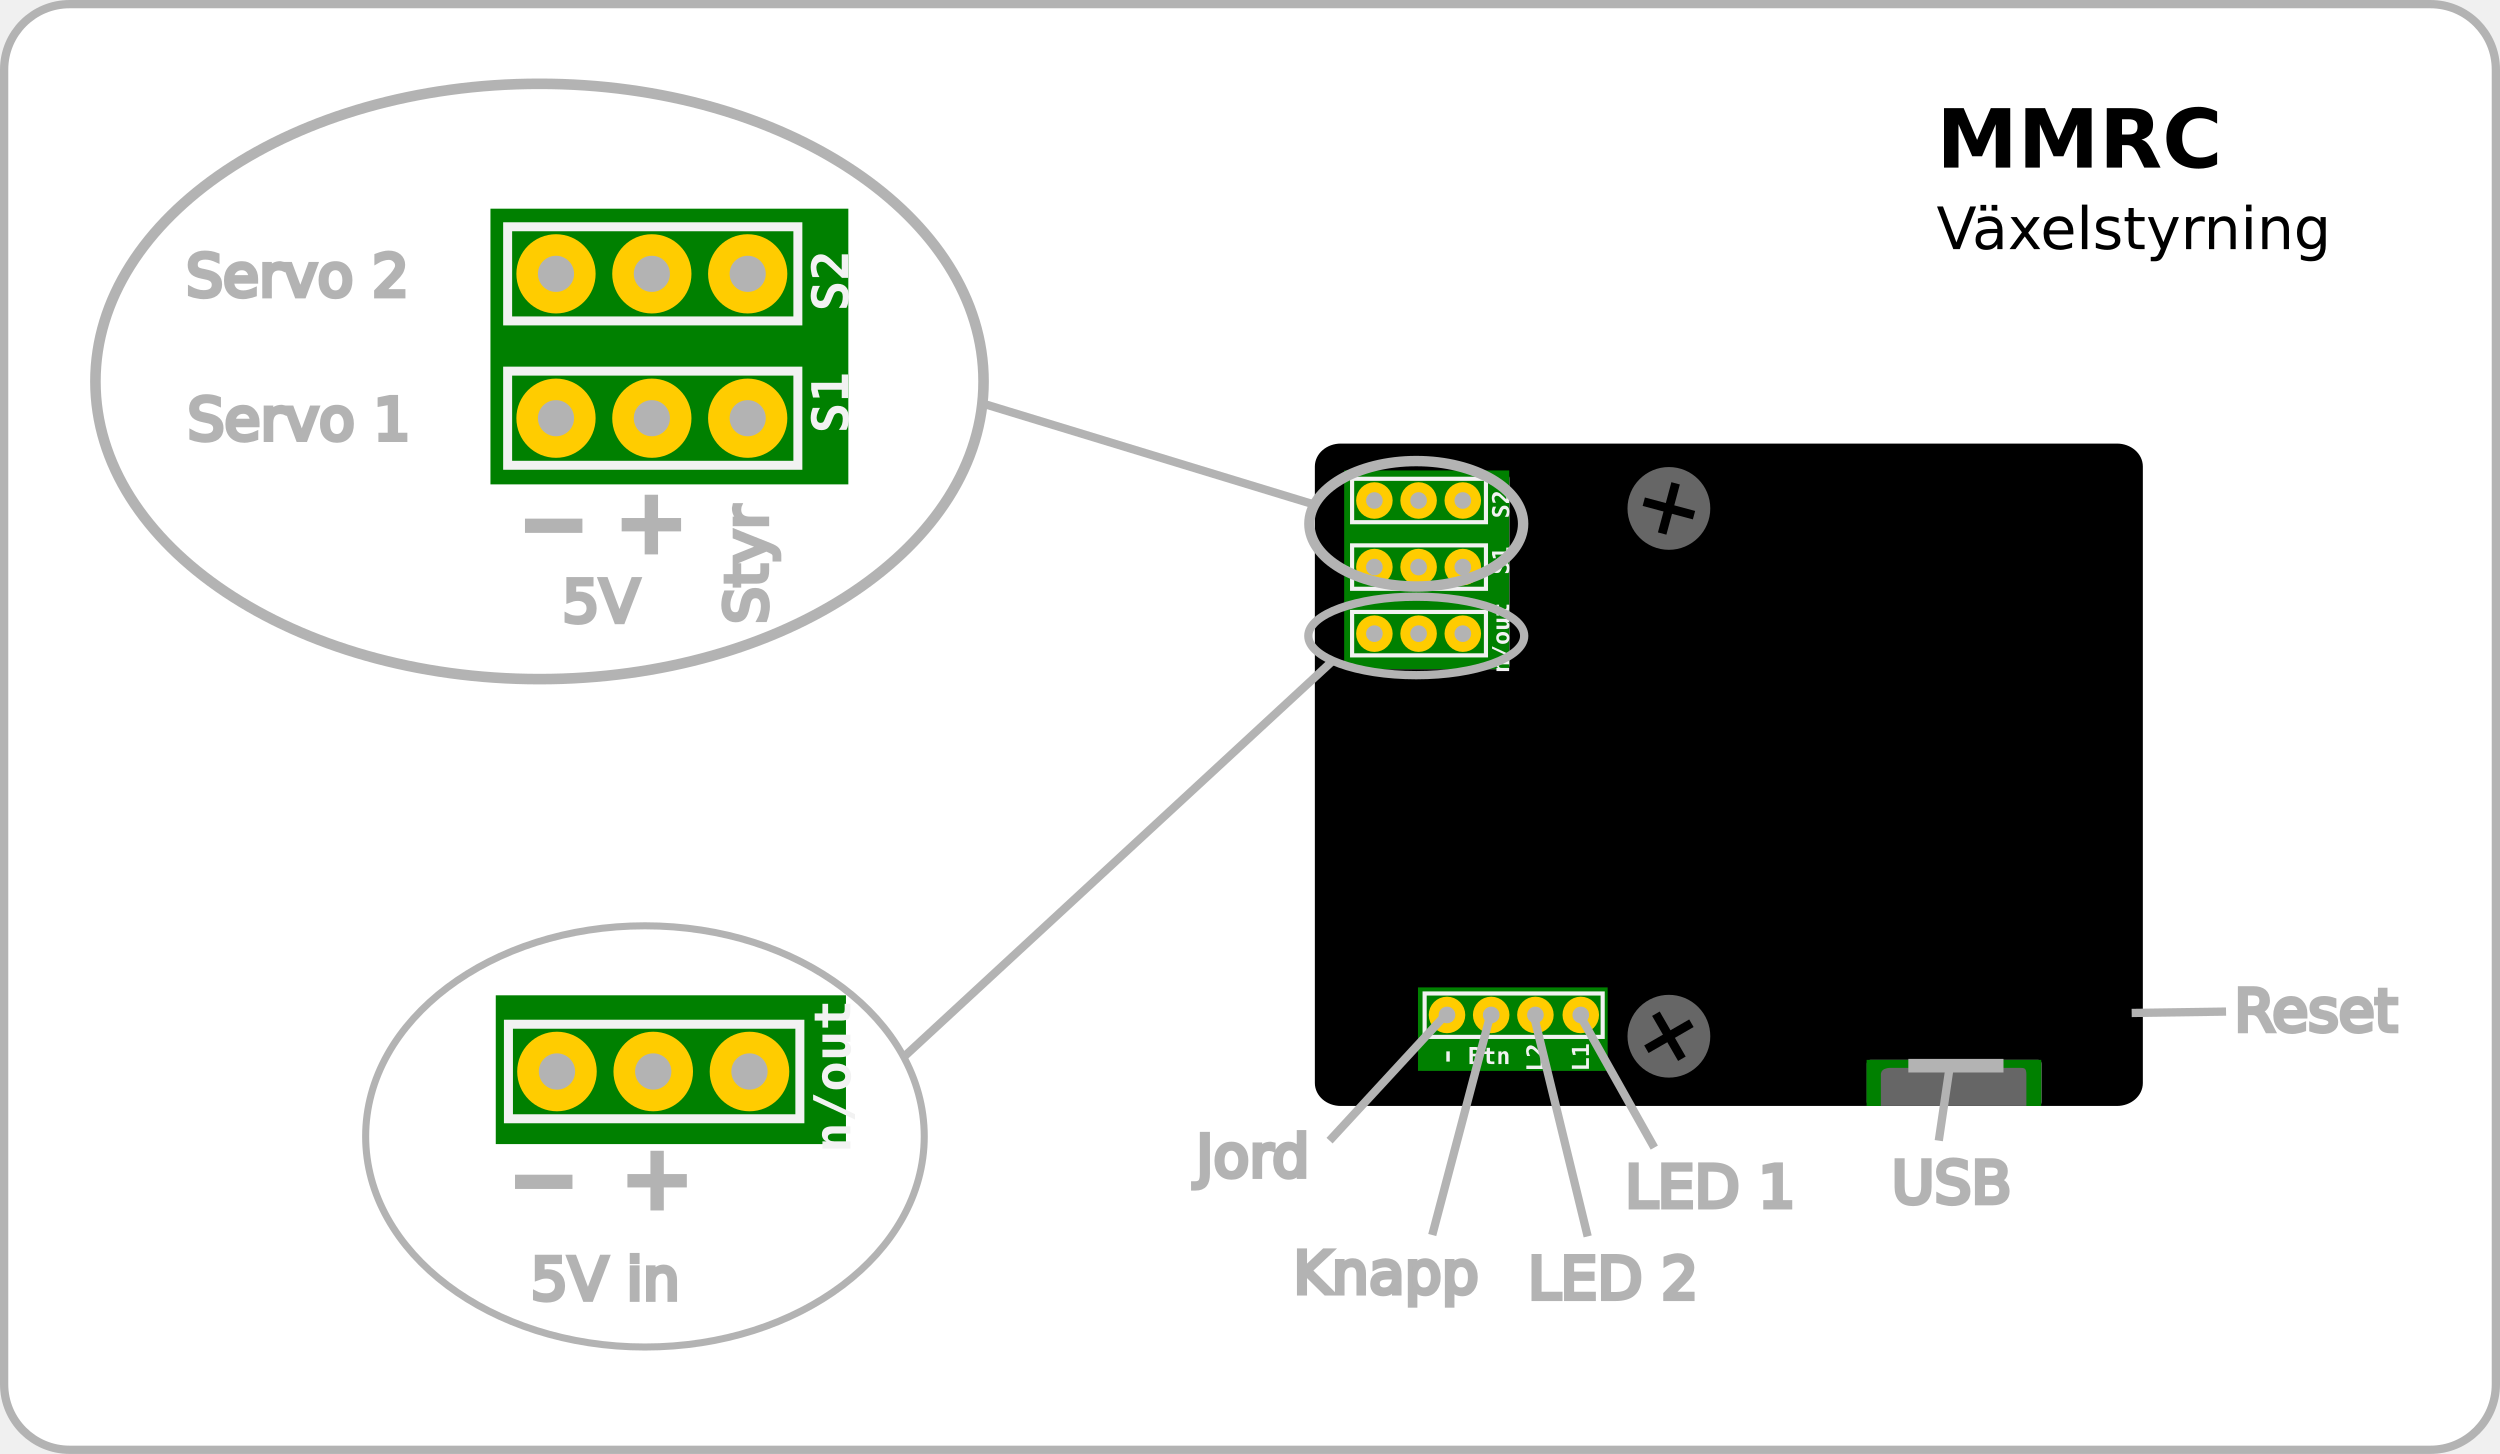
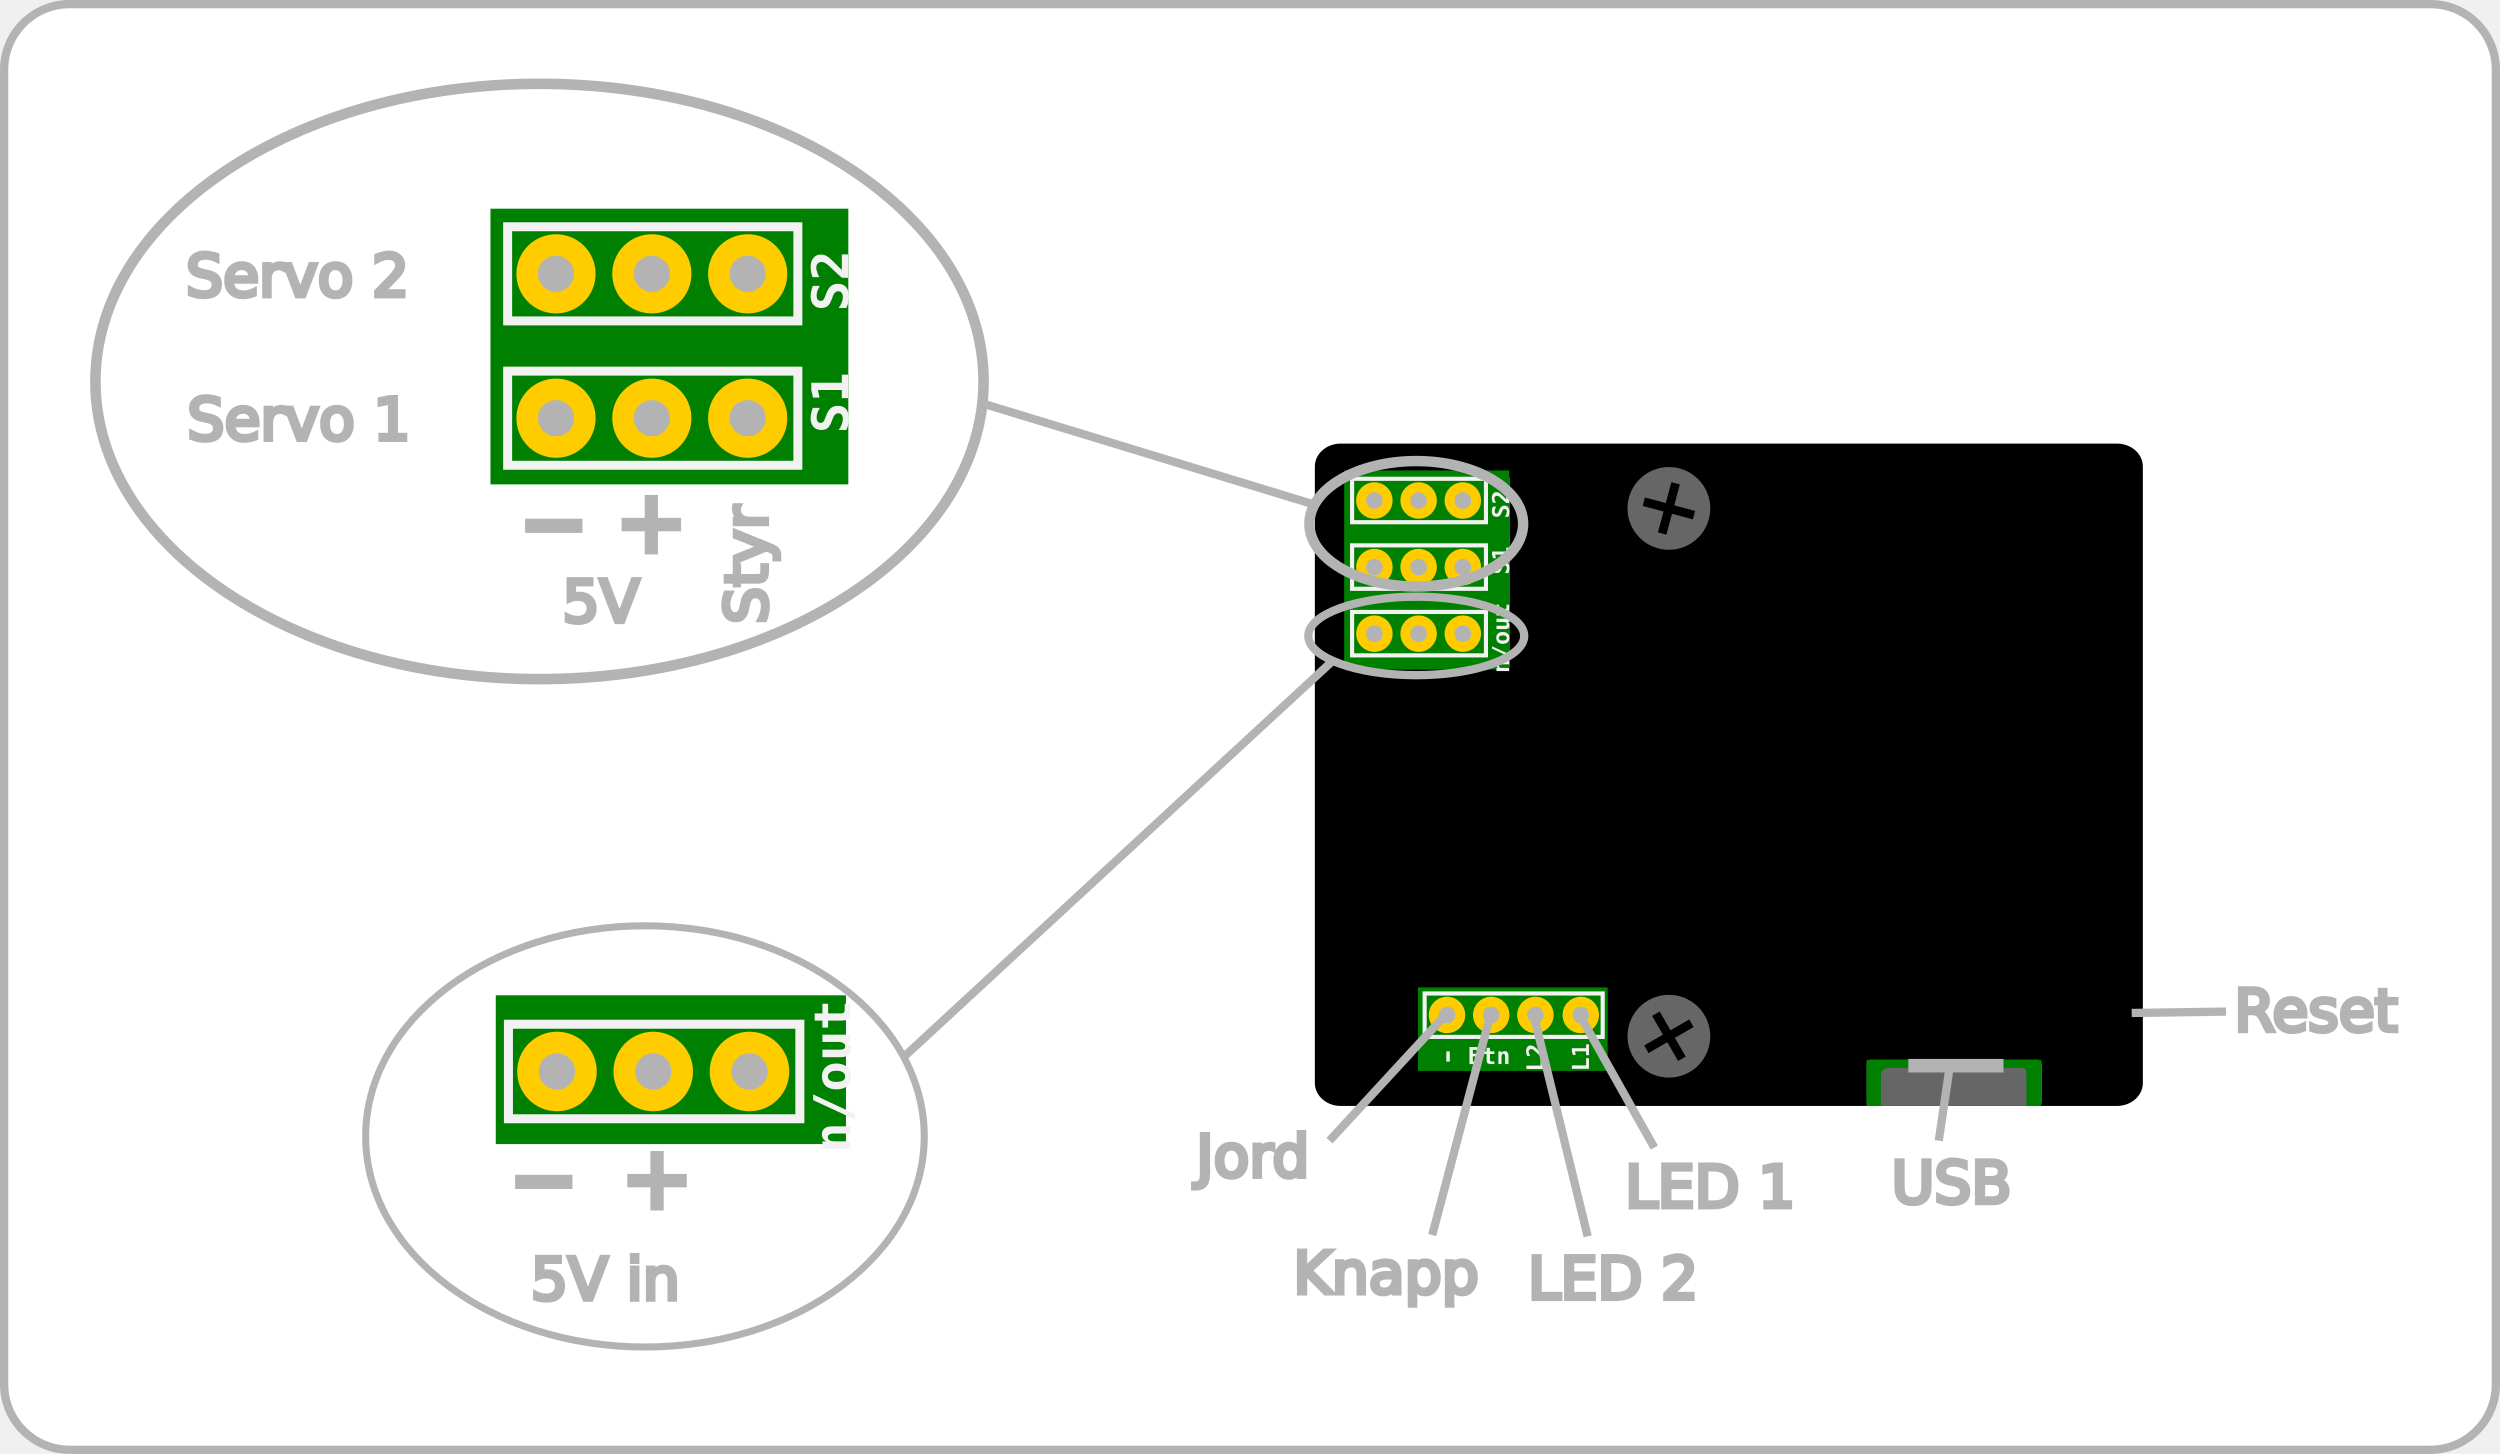
- <svg xmlns="http://www.w3.org/2000/svg" width="150.968mm" height="87.798mm" viewBox="0 0 150.968 87.798" version="1.1" id="svg5271">
+ <svg xmlns="http://www.w3.org/2000/svg" width="226.452mm" height="131.697mm" viewBox="0 0 226.452 131.697" version="1.1" id="svg5271">
  <defs id="defs5265" />
-   <g id="layer1" transform="translate(-33.37302,-23.29152)">
-     <rect style="display:inline;fill:#ffffff;fill-opacity:1;stroke:#b3b3b3;stroke-width:0.5;stroke-linecap:butt;stroke-linejoin:miter;stroke-miterlimit:4;stroke-dasharray:none;stroke-opacity:1" id="rect1546" width="150.468" height="87.298" x="33.623" y="23.542" ry="3.948" rx="3.948" />
-     <rect style="fill:#000000;fill-opacity:1;stroke:#000000;stroke-width:0.529;stroke-linecap:butt;stroke-linejoin:round;stroke-miterlimit:4;stroke-dasharray:none;stroke-opacity:1" id="rect815" width="49.471" height="39.471" x="113.038" y="50.342" rx="1.304" ry="1.119" />
-     <rect style="fill:#666666;fill-opacity:1;stroke:#666666;stroke-width:0.529;stroke-linecap:butt;stroke-linejoin:round;stroke-miterlimit:4;stroke-dasharray:none;stroke-opacity:1" id="rect822" width="9.26" height="11.245" x="115.022" y="52.204" rx="0" ry="0" />
-     <rect ry="0" rx="0" y="83.218" x="119.302" height="4.441" width="10.853" id="rect824" style="fill:#666666;fill-opacity:1;stroke:#666666;stroke-width:0.529;stroke-linecap:butt;stroke-linejoin:round;stroke-miterlimit:4;stroke-dasharray:none;stroke-opacity:1" />
-     <rect style="fill:#666666;fill-opacity:1;stroke:#666666;stroke-width:0.529;stroke-linecap:butt;stroke-linejoin:round;stroke-miterlimit:4;stroke-dasharray:none;stroke-opacity:1" id="rect828" width="10.052" height="2.268" x="146.359" y="87.545" rx="0" ry="0" />
-     <g id="g844" transform="translate(37.80158,6.048157)">
+   <g id="layer1" transform="translate(4.369038,-1.342047)">
+     <rect style="display:inline;fill:#ffffff;fill-opacity:1;stroke:#b3b3b3;stroke-width:0.75;stroke-linecap:butt;stroke-linejoin:miter;stroke-miterlimit:4;stroke-dasharray:none;stroke-opacity:1" id="rect1546" width="225.702" height="130.947" x="-3.994" y="1.717" ry="5.922" rx="5.922" />
+     <rect style="fill:#000000;fill-opacity:1;stroke:#000000;stroke-width:0.794;stroke-linecap:butt;stroke-linejoin:round;stroke-miterlimit:4;stroke-dasharray:none;stroke-opacity:1" id="rect815" width="74.206" height="59.206" x="115.128" y="41.918" rx="1.955" ry="1.679" />
+     <rect style="fill:#666666;fill-opacity:1;stroke:#666666;stroke-width:0.794;stroke-linecap:butt;stroke-linejoin:round;stroke-miterlimit:4;stroke-dasharray:none;stroke-opacity:1" id="rect822" width="13.891" height="16.867" x="118.105" y="44.711" rx="0" ry="0" />
+     <rect ry="0" rx="0" y="91.231" x="124.524" height="6.662" width="16.279" id="rect824" style="fill:#666666;fill-opacity:1;stroke:#666666;stroke-width:0.794;stroke-linecap:butt;stroke-linejoin:round;stroke-miterlimit:4;stroke-dasharray:none;stroke-opacity:1" />
+     <rect style="fill:#666666;fill-opacity:1;stroke:#666666;stroke-width:0.793;stroke-linecap:butt;stroke-linejoin:round;stroke-miterlimit:4;stroke-dasharray:none;stroke-opacity:1" id="rect828" width="15.077" height="3.402" x="165.11" y="97.722" rx="0" ry="0" />
+     <g id="g844" transform="matrix(1.5,0,0,1.5,2.273804,-24.523)">
      <circle style="fill:#666666;fill-opacity:1;stroke:#666666;stroke-width:0.529;stroke-linecap:butt;stroke-linejoin:round;stroke-miterlimit:4;stroke-dasharray:none;stroke-opacity:1" id="circle826" cx="96.351" cy="47.946" r="2.235" />
      <g transform="rotate(15,96.144,48.30923)" id="g838">
        <path style="fill:#000000;fill-opacity:1;stroke:#000000;stroke-width:0.529;stroke-linecap:butt;stroke-linejoin:round;stroke-miterlimit:4;stroke-dasharray:none;stroke-opacity:1" d="m 94.68,47.905 h 3.14" id="path832" />
        <path id="path834" d="M 96.25,49.475 V 46.335" style="fill:#000000;fill-opacity:1;stroke:#000000;stroke-width:0.529;stroke-linecap:butt;stroke-linejoin:round;stroke-miterlimit:4;stroke-dasharray:none;stroke-opacity:1" />
      </g>
    </g>
-     <g transform="rotate(-45,161.0259,21.2756)" id="g854">
+     <g transform="matrix(1.06066,-1.06066,1.06066,1.06066,-6.249659,146.5457)" id="g854">
      <circle r="2.235" cy="47.946" cx="96.351" id="circle846" style="fill:#666666;fill-opacity:1;stroke:#666666;stroke-width:0.529;stroke-linecap:butt;stroke-linejoin:round;stroke-miterlimit:4;stroke-dasharray:none;stroke-opacity:1" />
      <g id="g852" transform="rotate(15,96.144,48.30923)">
        <path id="path848" d="m 94.68,47.905 h 3.14" style="fill:#000000;fill-opacity:1;stroke:#000000;stroke-width:0.529;stroke-linecap:butt;stroke-linejoin:round;stroke-miterlimit:4;stroke-dasharray:none;stroke-opacity:1" />
        <path style="fill:#000000;fill-opacity:1;stroke:#000000;stroke-width:0.529;stroke-linecap:butt;stroke-linejoin:round;stroke-miterlimit:4;stroke-dasharray:none;stroke-opacity:1" d="M 96.25,49.475 V 46.335" id="path850" />
      </g>
    </g>
-     <g id="g1163" transform="translate(-16.12362,-28.63115)">
+     <g id="g1163" transform="matrix(1.5,0,0,1.5,-78.614,-76.54196)">
      <rect style="fill:#008000;fill-opacity:1;stroke:#008000;stroke-width:0.6;stroke-linecap:butt;stroke-linejoin:miter;stroke-miterlimit:4;stroke-dasharray:none;stroke-opacity:1" id="rect1087" width="9.367" height="11.396" x="130.967" y="80.632" />
      <rect style="fill:none;fill-opacity:1;stroke:#f2f2f2;stroke-width:0.25;stroke-linecap:butt;stroke-linejoin:miter;stroke-miterlimit:4;stroke-dasharray:none;stroke-opacity:1" id="rect1015" width="8.083" height="2.622" x="131.146" y="80.835" ry="0" rx="0" />
      <circle style="fill:#b3b3b3;fill-opacity:1;stroke:#ffcc00;stroke-width:0.6;stroke-linecap:butt;stroke-linejoin:miter;stroke-miterlimit:4;stroke-dasharray:none;stroke-opacity:1" id="circle1017" cx="132.492" cy="82.147" r="0.803" />
      <circle r="0.803" cy="82.147" cx="135.162" id="circle1019" style="fill:#b3b3b3;fill-opacity:1;stroke:#ffcc00;stroke-width:0.6;stroke-linecap:butt;stroke-linejoin:miter;stroke-miterlimit:4;stroke-dasharray:none;stroke-opacity:1" />
      <circle style="fill:#b3b3b3;fill-opacity:1;stroke:#ffcc00;stroke-width:0.6;stroke-linecap:butt;stroke-linejoin:miter;stroke-miterlimit:4;stroke-dasharray:none;stroke-opacity:1" id="circle1021" cx="137.831" cy="82.147" r="0.803" />
      <rect rx="0" ry="0" y="84.856" x="131.146" height="2.622" width="8.083" id="rect1025" style="fill:none;fill-opacity:1;stroke:#f2f2f2;stroke-width:0.25;stroke-linecap:butt;stroke-linejoin:miter;stroke-miterlimit:4;stroke-dasharray:none;stroke-opacity:1" />
      <circle r="0.803" cy="86.167" cx="132.492" id="circle1027" style="fill:#b3b3b3;fill-opacity:1;stroke:#ffcc00;stroke-width:0.6;stroke-linecap:butt;stroke-linejoin:miter;stroke-miterlimit:4;stroke-dasharray:none;stroke-opacity:1" />
      <circle style="fill:#b3b3b3;fill-opacity:1;stroke:#ffcc00;stroke-width:0.6;stroke-linecap:butt;stroke-linejoin:miter;stroke-miterlimit:4;stroke-dasharray:none;stroke-opacity:1" id="circle1029" cx="135.162" cy="86.167" r="0.803" />
      <circle r="0.803" cy="86.167" cx="137.831" id="circle1031" style="fill:#b3b3b3;fill-opacity:1;stroke:#ffcc00;stroke-width:0.6;stroke-linecap:butt;stroke-linejoin:miter;stroke-miterlimit:4;stroke-dasharray:none;stroke-opacity:1" />
      <rect style="fill:none;fill-opacity:1;stroke:#f2f2f2;stroke-width:0.25;stroke-linecap:butt;stroke-linejoin:miter;stroke-miterlimit:4;stroke-dasharray:none;stroke-opacity:1" id="rect1035" width="8.083" height="2.622" x="131.146" y="88.877" ry="0" rx="0" />
      <circle style="fill:#b3b3b3;fill-opacity:1;stroke:#ffcc00;stroke-width:0.6;stroke-linecap:butt;stroke-linejoin:miter;stroke-miterlimit:4;stroke-dasharray:none;stroke-opacity:1" id="circle1037" cx="132.492" cy="90.188" r="0.803" />
      <circle r="0.803" cy="90.188" cx="135.162" id="circle1039" style="fill:#b3b3b3;fill-opacity:1;stroke:#ffcc00;stroke-width:0.6;stroke-linecap:butt;stroke-linejoin:miter;stroke-miterlimit:4;stroke-dasharray:none;stroke-opacity:1" />
      <circle style="fill:#b3b3b3;fill-opacity:1;stroke:#ffcc00;stroke-width:0.6;stroke-linecap:butt;stroke-linejoin:miter;stroke-miterlimit:4;stroke-dasharray:none;stroke-opacity:1" id="circle1041" cx="137.831" cy="90.188" r="0.803" />
      <text xml:space="preserve" style="font-style:normal;font-variant:normal;font-weight:normal;font-stretch:normal;font-size:3.528px;line-height:1.25;font-family:'DejaVu Sans';-inkscape-font-specification:'DejaVu Sans';letter-spacing:0px;word-spacing:0px;fill:#f2f2f2;fill-opacity:1;stroke:none;stroke-width:0.265" x="-93.419" y="140.63" id="text1047" transform="rotate(-90)">
        <tspan id="tspan1045" x="-93.419" y="140.63" style="font-style:normal;font-variant:normal;font-weight:bold;font-stretch:normal;font-size:1.411px;font-family:'DejaVu Sans Mono';-inkscape-font-specification:'DejaVu Sans Mono Bold';fill:#f2f2f2;stroke-width:0.265"> n/out  S1  S2</tspan>
      </text>
    </g>
-     <g id="g1197" transform="translate(-17.26098,9.715699)">
+     <g id="g1197" transform="matrix(1.5,0,0,1.5,-80.32004,-19.02169)">
      <rect y="73.502" x="136.562" height="4.441" width="10.853" id="rect1118" style="fill:#008000;fill-opacity:1;stroke:#008000;stroke-width:0.6;stroke-linecap:butt;stroke-linejoin:miter;stroke-miterlimit:4;stroke-dasharray:none;stroke-opacity:1" />
      <rect style="fill:none;fill-opacity:1;stroke:#f2f2f2;stroke-width:0.25;stroke-linecap:butt;stroke-linejoin:miter;stroke-miterlimit:4;stroke-dasharray:none;stroke-opacity:1" id="rect1128" width="10.752" height="2.622" x="136.663" y="73.569" ry="0" rx="0" />
      <circle style="fill:#b3b3b3;fill-opacity:1;stroke:#ffcc00;stroke-width:0.6;stroke-linecap:butt;stroke-linejoin:miter;stroke-miterlimit:4;stroke-dasharray:none;stroke-opacity:1" id="circle1130" cx="138.014" cy="74.866" r="0.803" />
      <circle r="0.803" cy="74.866" cx="140.683" id="circle1132" style="fill:#b3b3b3;fill-opacity:1;stroke:#ffcc00;stroke-width:0.6;stroke-linecap:butt;stroke-linejoin:miter;stroke-miterlimit:4;stroke-dasharray:none;stroke-opacity:1" />
      <circle style="fill:#b3b3b3;fill-opacity:1;stroke:#ffcc00;stroke-width:0.6;stroke-linecap:butt;stroke-linejoin:miter;stroke-miterlimit:4;stroke-dasharray:none;stroke-opacity:1" id="circle1134" cx="143.353" cy="74.866" r="0.803" />
      <circle r="0.803" cy="74.866" cx="146.093" id="circle1165" style="fill:#b3b3b3;fill-opacity:1;stroke:#ffcc00;stroke-width:0.6;stroke-linecap:butt;stroke-linejoin:miter;stroke-miterlimit:4;stroke-dasharray:none;stroke-opacity:1" />
      <text xml:space="preserve" style="font-style:normal;font-variant:normal;font-weight:normal;font-stretch:normal;font-size:3.528px;line-height:1.25;font-family:'DejaVu Sans';-inkscape-font-specification:'DejaVu Sans';letter-spacing:0px;word-spacing:0px;fill:#f2f2f2;fill-opacity:1;stroke:none;stroke-width:0.265" x="-78.286" y="143.836" id="text1169" transform="rotate(-90)">
        <tspan id="tspan1167" x="-78.286" y="143.836" style="font-style:normal;font-variant:normal;font-weight:bold;font-stretch:normal;font-size:1.411px;font-family:'DejaVu Sans Mono';-inkscape-font-specification:'DejaVu Sans Mono Bold';fill:#f2f2f2;stroke-width:0.265">L2</tspan>
      </text>
      <text transform="rotate(-90)" id="text1173" y="146.588" x="-78.274" style="font-style:normal;font-variant:normal;font-weight:normal;font-stretch:normal;font-size:3.528px;line-height:1.25;font-family:'DejaVu Sans';-inkscape-font-specification:'DejaVu Sans';letter-spacing:0px;word-spacing:0px;fill:#f2f2f2;fill-opacity:1;stroke:none;stroke-width:0.265" xml:space="preserve">
        <tspan style="font-style:normal;font-variant:normal;font-weight:bold;font-stretch:normal;font-size:1.411px;font-family:'DejaVu Sans Mono';-inkscape-font-specification:'DejaVu Sans Mono Bold';fill:#f2f2f2;stroke-width:0.265" y="146.588" x="-78.274" id="tspan1171">L1</tspan>
      </text>
      <text xml:space="preserve" style="font-style:normal;font-variant:normal;font-weight:normal;font-stretch:normal;font-size:4.226px;line-height:1.25;font-family:'DejaVu Sans';-inkscape-font-specification:'DejaVu Sans';letter-spacing:0px;word-spacing:0px;fill:#f2f2f2;fill-opacity:1;stroke:none;stroke-width:0.265" x="-65.107" y="165.869" id="text1177" transform="matrix(0,-1.197783,0.8348758,0,0,0)">
        <tspan id="tspan1175" x="-65.107" y="165.869" style="font-style:normal;font-variant:normal;font-weight:bold;font-stretch:normal;font-size:1.69px;font-family:'DejaVu Sans Mono';-inkscape-font-specification:'DejaVu Sans Mono Bold';fill:#f2f2f2;stroke-width:0.265">-</tspan>
      </text>
      <text xml:space="preserve" style="font-style:normal;font-variant:normal;font-weight:normal;font-stretch:normal;font-size:3.528px;line-height:1.25;font-family:'DejaVu Sans';-inkscape-font-specification:'DejaVu Sans';letter-spacing:0px;word-spacing:0px;fill:#f2f2f2;fill-opacity:1;stroke:none;stroke-width:0.265" x="139.294" y="77.834" id="text1181">
        <tspan id="tspan1179" x="139.294" y="77.834" style="font-style:normal;font-variant:normal;font-weight:bold;font-stretch:normal;font-size:1.411px;font-family:'DejaVu Sans Mono';-inkscape-font-specification:'DejaVu Sans Mono Bold';fill:#f2f2f2;stroke-width:0.265">Btn</tspan>
      </text>
    </g>
-     <path style="fill:#008000;fill-opacity:1;stroke:#008000;stroke-width:0.1;stroke-linecap:butt;stroke-linejoin:miter;stroke-miterlimit:4;stroke-dasharray:none;stroke-opacity:1" d="m 146.142,87.344 h 10.444 v 2.686 h -0.796 v -1.832 c 0,0 0.015,-0.258 -0.079,-0.371 -0.094,-0.112 -0.211,-0.099 -0.481,-0.099 h -7.773 c 0,0 -0.284,0.017 -0.428,0.153 -0.144,0.136 -0.126,0.317 -0.126,0.317 v 1.832 h -0.761 z" id="path1199" />
-     <rect style="fill:#b3b3b3;fill-opacity:1;stroke:#b3b3b3;stroke-width:0.1;stroke-linecap:butt;stroke-linejoin:miter;stroke-miterlimit:4;stroke-dasharray:none;stroke-opacity:1" id="rect1201" width="5.646" height="0.721" x="148.662" y="87.285" />
-     <text xml:space="preserve" style="font-style:normal;font-variant:normal;font-weight:normal;font-stretch:normal;font-size:3.528px;line-height:1.25;font-family:'DejaVu Sans';-inkscape-font-specification:'DejaVu Sans';letter-spacing:0px;word-spacing:0px;fill:#b3b3b3;fill-opacity:1;stroke:#b3b3b3;stroke-width:0.265" x="44.69" y="49.851" id="text1206">
-       <tspan x="44.69" y="49.851" style="fill:#b3b3b3;stroke:#b3b3b3;stroke-width:0.265" id="tspan1208">Servo 1</tspan>
+     <path style="fill:#008000;fill-opacity:1;stroke:#008000;stroke-width:0.15;stroke-linecap:butt;stroke-linejoin:miter;stroke-miterlimit:4;stroke-dasharray:none;stroke-opacity:1" d="m 164.784,97.42 h 15.666 v 4.029 H 179.256 v -2.748 c 0,0 0.022,-0.388 -0.119,-0.556 -0.141,-0.168 -0.317,-0.149 -0.721,-0.149 h -11.66 c 0,0 -0.426,0.026 -0.642,0.23 -0.216,0.204 -0.188,0.475 -0.188,0.475 v 2.748 h -1.141 z" id="path1199" />
+     <rect style="fill:#b3b3b3;fill-opacity:1;stroke:#b3b3b3;stroke-width:0.15;stroke-linecap:butt;stroke-linejoin:miter;stroke-miterlimit:4;stroke-dasharray:none;stroke-opacity:1" id="rect1201" width="8.469" height="1.081" x="168.565" y="97.333" />
+     <text xml:space="preserve" style="font-style:normal;font-variant:normal;font-weight:normal;font-stretch:normal;font-size:5.292px;line-height:1.25;font-family:'DejaVu Sans';-inkscape-font-specification:'DejaVu Sans';letter-spacing:0px;word-spacing:0px;fill:#b3b3b3;fill-opacity:1;stroke:#b3b3b3;stroke-width:0.397" x="12.607" y="41.181" id="text1206">
+       <tspan x="12.607" y="41.181" style="fill:#b3b3b3;stroke:#b3b3b3;stroke-width:0.397" id="tspan1208">Servo 1</tspan>
    </text>
-     <text xml:space="preserve" style="font-style:normal;font-variant:normal;font-weight:normal;font-stretch:normal;font-size:3.528px;line-height:1.25;font-family:'DejaVu Sans';-inkscape-font-specification:'DejaVu Sans';letter-spacing:0px;word-spacing:0px;fill:#b3b3b3;fill-opacity:1;stroke:#b3b3b3;stroke-width:0.265" x="44.606" y="41.177" id="text1214">
-       <tspan id="tspan1212" x="44.606" y="41.177" style="fill:#b3b3b3;stroke:#b3b3b3;stroke-width:0.265">Servo 2</tspan>
+     <text xml:space="preserve" style="font-style:normal;font-variant:normal;font-weight:normal;font-stretch:normal;font-size:5.292px;line-height:1.25;font-family:'DejaVu Sans';-inkscape-font-specification:'DejaVu Sans';letter-spacing:0px;word-spacing:0px;fill:#b3b3b3;fill-opacity:1;stroke:#b3b3b3;stroke-width:0.397" x="12.481" y="28.171" id="text1214">
+       <tspan id="tspan1212" x="12.481" y="28.171" style="fill:#b3b3b3;stroke:#b3b3b3;stroke-width:0.397">Servo 2</tspan>
    </text>
-     <text xml:space="preserve" style="font-style:normal;font-variant:normal;font-weight:normal;font-stretch:normal;font-size:3.528px;line-height:1.25;font-family:'DejaVu Sans';-inkscape-font-specification:'DejaVu Sans';letter-spacing:0px;word-spacing:0px;fill:#b3b3b3;fill-opacity:1;stroke:#b3b3b3;stroke-width:0.265" x="111.482" y="101.39" id="text1222">
-       <tspan id="tspan1220" x="111.482" y="101.39" style="fill:#b3b3b3;stroke:#b3b3b3;stroke-width:0.265">Knapp</tspan>
+     <text xml:space="preserve" style="font-style:normal;font-variant:normal;font-weight:normal;font-stretch:normal;font-size:5.292px;line-height:1.25;font-family:'DejaVu Sans';-inkscape-font-specification:'DejaVu Sans';letter-spacing:0px;word-spacing:0px;fill:#b3b3b3;fill-opacity:1;stroke:#b3b3b3;stroke-width:0.397" x="112.794" y="118.49" id="text1222">
+       <tspan id="tspan1220" x="112.794" y="118.49" style="fill:#b3b3b3;stroke:#b3b3b3;stroke-width:0.397">Knapp</tspan>
    </text>
-     <text xml:space="preserve" style="font-style:normal;font-variant:normal;font-weight:normal;font-stretch:normal;font-size:3.528px;line-height:1.25;font-family:'DejaVu Sans';-inkscape-font-specification:'DejaVu Sans';letter-spacing:0px;word-spacing:0px;fill:#b3b3b3;fill-opacity:1;stroke:#b3b3b3;stroke-width:0.265" x="105.616" y="94.351" id="text1226">
-       <tspan id="tspan1224" x="105.616" y="94.351" style="fill:#b3b3b3;stroke:#b3b3b3;stroke-width:0.265">Jord</tspan>
+     <text xml:space="preserve" style="font-style:normal;font-variant:normal;font-weight:normal;font-stretch:normal;font-size:5.292px;line-height:1.25;font-family:'DejaVu Sans';-inkscape-font-specification:'DejaVu Sans';letter-spacing:0px;word-spacing:0px;fill:#b3b3b3;fill-opacity:1;stroke:#b3b3b3;stroke-width:0.397" x="103.995" y="107.931" id="text1226">
+       <tspan id="tspan1224" x="103.995" y="107.931" style="fill:#b3b3b3;stroke:#b3b3b3;stroke-width:0.397">Jord</tspan>
    </text>
-     <text xml:space="preserve" style="font-style:normal;font-variant:normal;font-weight:normal;font-stretch:normal;font-size:3.528px;line-height:1.25;font-family:'DejaVu Sans';-inkscape-font-specification:'DejaVu Sans';letter-spacing:0px;word-spacing:0px;fill:#b3b3b3;fill-opacity:1;stroke:#b3b3b3;stroke-width:0.265" x="131.511" y="96.194" id="text1230">
-       <tspan id="tspan1228" x="131.511" y="96.194" style="fill:#b3b3b3;stroke:#b3b3b3;stroke-width:0.265">LED 1</tspan>
+     <text xml:space="preserve" style="font-style:normal;font-variant:normal;font-weight:normal;font-stretch:normal;font-size:5.292px;line-height:1.25;font-family:'DejaVu Sans';-inkscape-font-specification:'DejaVu Sans';letter-spacing:0px;word-spacing:0px;fill:#b3b3b3;fill-opacity:1;stroke:#b3b3b3;stroke-width:0.397" x="142.838" y="110.697" id="text1230">
+       <tspan id="tspan1228" x="142.838" y="110.697" style="fill:#b3b3b3;stroke:#b3b3b3;stroke-width:0.397">LED 1</tspan>
    </text>
-     <text xml:space="preserve" style="font-style:normal;font-variant:normal;font-weight:normal;font-stretch:normal;font-size:3.528px;line-height:1.25;font-family:'DejaVu Sans';-inkscape-font-specification:'DejaVu Sans';letter-spacing:0px;word-spacing:0px;fill:#b3b3b3;fill-opacity:1;stroke:#b3b3b3;stroke-width:0.265" x="125.645" y="101.726" id="text1234">
-       <tspan id="tspan1232" x="125.645" y="101.726" style="fill:#b3b3b3;stroke:#b3b3b3;stroke-width:0.265">LED 2</tspan>
+     <text xml:space="preserve" style="font-style:normal;font-variant:normal;font-weight:normal;font-stretch:normal;font-size:5.292px;line-height:1.25;font-family:'DejaVu Sans';-inkscape-font-specification:'DejaVu Sans';letter-spacing:0px;word-spacing:0px;fill:#b3b3b3;fill-opacity:1;stroke:#b3b3b3;stroke-width:0.397" x="134.038" y="118.993" id="text1234">
+       <tspan id="tspan1232" x="134.038" y="118.993" style="fill:#b3b3b3;stroke:#b3b3b3;stroke-width:0.397">LED 2</tspan>
    </text>
-     <text xml:space="preserve" style="font-style:normal;font-variant:normal;font-weight:normal;font-stretch:normal;font-size:3.528px;line-height:1.25;font-family:'DejaVu Sans';-inkscape-font-specification:'DejaVu Sans';letter-spacing:0px;word-spacing:0px;fill:#b3b3b3;fill-opacity:1;stroke:#b3b3b3;stroke-width:0.265" x="147.601" y="95.943" id="text1238">
-       <tspan id="tspan1236" x="147.601" y="95.943" style="fill:#b3b3b3;stroke:#b3b3b3;stroke-width:0.265">USB</tspan>
+     <text xml:space="preserve" style="font-style:normal;font-variant:normal;font-weight:normal;font-stretch:normal;font-size:5.292px;line-height:1.25;font-family:'DejaVu Sans';-inkscape-font-specification:'DejaVu Sans';letter-spacing:0px;word-spacing:0px;fill:#b3b3b3;fill-opacity:1;stroke:#b3b3b3;stroke-width:0.397" x="166.973" y="110.319" id="text1238">
+       <tspan id="tspan1236" x="166.973" y="110.319" style="fill:#b3b3b3;stroke:#b3b3b3;stroke-width:0.397">USB</tspan>
    </text>
-     <text xml:space="preserve" style="font-style:normal;font-variant:normal;font-weight:normal;font-stretch:normal;font-size:3.528px;line-height:1.25;font-family:'DejaVu Sans';-inkscape-font-specification:'DejaVu Sans';letter-spacing:0px;word-spacing:0px;fill:#b3b3b3;fill-opacity:1;stroke:#b3b3b3;stroke-width:0.265" x="168.301" y="85.551" id="text1242">
-       <tspan id="tspan1240" x="168.301" y="85.551" style="fill:#b3b3b3;stroke:#b3b3b3;stroke-width:0.265">Reset</tspan>
+     <text xml:space="preserve" style="font-style:normal;font-variant:normal;font-weight:normal;font-stretch:normal;font-size:5.292px;line-height:1.25;font-family:'DejaVu Sans';-inkscape-font-specification:'DejaVu Sans';letter-spacing:0px;word-spacing:0px;fill:#b3b3b3;fill-opacity:1;stroke:#b3b3b3;stroke-width:0.397" x="198.023" y="94.732" id="text1242">
+       <tspan id="tspan1240" x="198.023" y="94.732" style="fill:#b3b3b3;stroke:#b3b3b3;stroke-width:0.397">Reset</tspan>
    </text>
-     <path style="fill:none;fill-opacity:1;stroke:#b3b3b3;stroke-width:0.5;stroke-linecap:butt;stroke-linejoin:miter;stroke-miterlimit:4;stroke-dasharray:none;stroke-opacity:1" d="m 92.642,47.637 20.194,6.155" id="path1244" />
-     <path style="fill:none;fill-opacity:1;stroke:#b3b3b3;stroke-width:0.5;stroke-linecap:butt;stroke-linejoin:miter;stroke-miterlimit:4;stroke-dasharray:none;stroke-opacity:1" d="M 87.931,87.135 113.87,63.176" id="path1248" />
-     <path style="fill:none;fill-opacity:1;stroke:#b3b3b3;stroke-width:0.5;stroke-linecap:butt;stroke-linejoin:miter;stroke-miterlimit:4;stroke-dasharray:none;stroke-opacity:1" d="m 113.661,92.172 6.956,-7.542" id="path1250" />
-     <path style="fill:none;fill-opacity:1;stroke:#b3b3b3;stroke-width:0.5;stroke-linecap:butt;stroke-linejoin:miter;stroke-miterlimit:4;stroke-dasharray:none;stroke-opacity:1" d="m 119.862,97.871 3.52,-13.325" id="path1252" />
-     <path style="fill:none;fill-opacity:1;stroke:#b3b3b3;stroke-width:0.5;stroke-linecap:butt;stroke-linejoin:miter;stroke-miterlimit:4;stroke-dasharray:none;stroke-opacity:1" d="m 129.248,97.954 -3.268,-13.409" id="path1254" />
-     <path style="fill:none;fill-opacity:1;stroke:#b3b3b3;stroke-width:0.5;stroke-linecap:butt;stroke-linejoin:miter;stroke-miterlimit:4;stroke-dasharray:none;stroke-opacity:1" d="m 133.271,92.591 -4.525,-8.045" id="path1256" />
-     <path style="fill:none;fill-opacity:1;stroke:#b3b3b3;stroke-width:0.5;stroke-linecap:butt;stroke-linejoin:miter;stroke-miterlimit:4;stroke-dasharray:none;stroke-opacity:1" d="m 150.45,92.172 0.67,-4.525" id="path1258" />
-     <path style="fill:none;fill-opacity:1;stroke:#b3b3b3;stroke-width:0.5;stroke-linecap:butt;stroke-linejoin:miter;stroke-miterlimit:4;stroke-dasharray:none;stroke-opacity:1" d="m 167.798,84.378 -5.699,0.084" id="path1260" />
-     <g id="g1544" transform="translate(-22.96706,17.60764)">
+     <path style="fill:none;fill-opacity:1;stroke:#b3b3b3;stroke-width:0.75;stroke-linecap:butt;stroke-linejoin:miter;stroke-miterlimit:4;stroke-dasharray:none;stroke-opacity:1" d="m 84.534,37.86 30.291,9.233" id="path1244" />
+     <path style="fill:none;fill-opacity:1;stroke:#b3b3b3;stroke-width:0.75;stroke-linecap:butt;stroke-linejoin:miter;stroke-miterlimit:4;stroke-dasharray:none;stroke-opacity:1" d="M 77.468,97.108 116.377,61.169" id="path1248" />
+     <path style="fill:none;fill-opacity:1;stroke:#b3b3b3;stroke-width:0.75;stroke-linecap:butt;stroke-linejoin:miter;stroke-miterlimit:4;stroke-dasharray:none;stroke-opacity:1" d="M 116.062,104.663 126.496,93.349" id="path1250" />
+     <path style="fill:none;fill-opacity:1;stroke:#b3b3b3;stroke-width:0.75;stroke-linecap:butt;stroke-linejoin:miter;stroke-miterlimit:4;stroke-dasharray:none;stroke-opacity:1" d="m 125.365,113.211 5.28,-19.987" id="path1252" />
+     <path style="fill:none;fill-opacity:1;stroke:#b3b3b3;stroke-width:0.75;stroke-linecap:butt;stroke-linejoin:miter;stroke-miterlimit:4;stroke-dasharray:none;stroke-opacity:1" d="M 139.444,113.336 134.541,93.223" id="path1254" />
+     <path style="fill:none;fill-opacity:1;stroke:#b3b3b3;stroke-width:0.75;stroke-linecap:butt;stroke-linejoin:miter;stroke-miterlimit:4;stroke-dasharray:none;stroke-opacity:1" d="m 145.477,105.291 -6.788,-12.068" id="path1256" />
+     <path style="fill:none;fill-opacity:1;stroke:#b3b3b3;stroke-width:0.75;stroke-linecap:butt;stroke-linejoin:miter;stroke-miterlimit:4;stroke-dasharray:none;stroke-opacity:1" d="m 171.247,104.663 1.006,-6.788" id="path1258" />
+     <path style="fill:none;fill-opacity:1;stroke:#b3b3b3;stroke-width:0.75;stroke-linecap:butt;stroke-linejoin:miter;stroke-miterlimit:4;stroke-dasharray:none;stroke-opacity:1" d="m 197.268,92.972 -8.548,0.126" id="path1260" />
+     <g id="g1544" transform="matrix(1.5,0,0,1.5,-88.87916,-7.183773)">
      <rect y="66.164" x="86.654" height="8.232" width="20.395" id="rect1262" style="fill:#008000;fill-opacity:1;stroke:#008000;stroke-width:0.752;stroke-linecap:butt;stroke-linejoin:miter;stroke-miterlimit:4;stroke-dasharray:none;stroke-opacity:1" />
      <rect rx="0" ry="0" y="67.534" x="87.043" height="5.709" width="17.599" id="rect1280" style="fill:none;fill-opacity:1;stroke:#f2f2f2;stroke-width:0.544;stroke-linecap:butt;stroke-linejoin:miter;stroke-miterlimit:4;stroke-dasharray:none;stroke-opacity:1" />
      <circle r="1.749" cy="70.389" cx="89.974" id="circle1282" style="fill:#b3b3b3;fill-opacity:1;stroke:#ffcc00;stroke-width:1.306;stroke-linecap:butt;stroke-linejoin:miter;stroke-miterlimit:4;stroke-dasharray:none;stroke-opacity:1" />
      <circle style="fill:#b3b3b3;fill-opacity:1;stroke:#ffcc00;stroke-width:1.306;stroke-linecap:butt;stroke-linejoin:miter;stroke-miterlimit:4;stroke-dasharray:none;stroke-opacity:1" id="circle1284" cx="95.787" cy="70.389" r="1.749" />
      <circle r="1.749" cy="70.389" cx="101.599" id="circle1286" style="fill:#b3b3b3;fill-opacity:1;stroke:#ffcc00;stroke-width:1.306;stroke-linecap:butt;stroke-linejoin:miter;stroke-miterlimit:4;stroke-dasharray:none;stroke-opacity:1" />
      <text transform="rotate(-90)" id="text1290" y="107.692" x="-75.307" style="font-style:normal;font-variant:normal;font-weight:normal;font-stretch:normal;font-size:7.681px;line-height:1.25;font-family:'DejaVu Sans';-inkscape-font-specification:'DejaVu Sans';letter-spacing:0px;word-spacing:0px;fill:#f2f2f2;fill-opacity:1;stroke:none;stroke-width:0.576" xml:space="preserve">
        <tspan style="font-style:normal;font-variant:normal;font-weight:bold;font-stretch:normal;font-size:3.072px;font-family:'DejaVu Sans Mono';-inkscape-font-specification:'DejaVu Sans Mono Bold';fill:#f2f2f2;stroke-width:0.576" y="107.692" x="-75.307" id="tspan1288">n/out</tspan>
      </text>
    </g>
-     <text id="text1296" y="101.771" x="65.427" style="font-style:normal;font-variant:normal;font-weight:normal;font-stretch:normal;font-size:3.528px;line-height:1.25;font-family:'DejaVu Sans';-inkscape-font-specification:'DejaVu Sans';letter-spacing:0px;word-spacing:0px;fill:#b3b3b3;fill-opacity:1;stroke:#b3b3b3;stroke-width:0.265" xml:space="preserve">
-       <tspan style="fill:#b3b3b3;stroke:#b3b3b3;stroke-width:0.265" y="101.771" x="65.427" id="tspan1294">5V in</tspan>
+     <text id="text1296" y="119.061" x="43.712" style="font-style:normal;font-variant:normal;font-weight:normal;font-stretch:normal;font-size:5.292px;line-height:1.25;font-family:'DejaVu Sans';-inkscape-font-specification:'DejaVu Sans';letter-spacing:0px;word-spacing:0px;fill:#b3b3b3;fill-opacity:1;stroke:#b3b3b3;stroke-width:0.397" xml:space="preserve">
+       <tspan style="fill:#b3b3b3;stroke:#b3b3b3;stroke-width:0.397" y="119.061" x="43.712" id="tspan1294">5V in</tspan>
    </text>
-     <text transform="scale(1.362139,0.7341396)" xml:space="preserve" style="font-style:normal;font-variant:normal;font-weight:normal;font-stretch:normal;font-size:7.499px;line-height:1.25;font-family:'DejaVu Sans';-inkscape-font-specification:'DejaVu Sans';letter-spacing:0px;word-spacing:0px;fill:#b3b3b3;fill-opacity:1;stroke:#b3b3b3;stroke-width:0.562" x="47.253" y="130.993" id="text1226-6">
-       <tspan id="tspan1224-5" x="47.253" y="130.993" style="fill:#b3b3b3;stroke:#b3b3b3;stroke-width:0.562">-</tspan>
+     <text transform="scale(1.362139,0.7341396)" xml:space="preserve" style="font-style:normal;font-variant:normal;font-weight:normal;font-stretch:normal;font-size:11.248px;line-height:1.25;font-family:'DejaVu Sans';-inkscape-font-specification:'DejaVu Sans';letter-spacing:0px;word-spacing:0px;fill:#b3b3b3;fill-opacity:1;stroke:#b3b3b3;stroke-width:0.844" x="30.921" y="150.729" id="text1226-6">
+       <tspan id="tspan1224-5" x="30.921" y="150.729" style="fill:#b3b3b3;stroke:#b3b3b3;stroke-width:0.844">-</tspan>
    </text>
-     <text xml:space="preserve" style="font-style:normal;font-variant:normal;font-weight:normal;font-stretch:normal;font-size:5.128px;line-height:1.25;font-family:'DejaVu Sans';-inkscape-font-specification:'DejaVu Sans';letter-spacing:0px;word-spacing:0px;fill:#b3b3b3;fill-opacity:1;stroke:#b3b3b3;stroke-width:0.385" x="70.906" y="96.197" id="text1318">
-       <tspan id="tspan1316" x="70.906" y="96.197" style="fill:#b3b3b3;stroke:#b3b3b3;stroke-width:0.385">+</tspan>
+     <text xml:space="preserve" style="font-style:normal;font-variant:normal;font-weight:normal;font-stretch:normal;font-size:7.693px;line-height:1.25;font-family:'DejaVu Sans';-inkscape-font-specification:'DejaVu Sans';letter-spacing:0px;word-spacing:0px;fill:#b3b3b3;fill-opacity:1;stroke:#b3b3b3;stroke-width:0.577" x="51.931" y="110.701" id="text1318">
+       <tspan id="tspan1316" x="51.931" y="110.701" style="fill:#b3b3b3;stroke:#b3b3b3;stroke-width:0.577">+</tspan>
    </text>
-     <rect style="fill:#008000;fill-opacity:1;stroke:#008000;stroke-width:1.041;stroke-linecap:butt;stroke-linejoin:miter;stroke-miterlimit:4;stroke-dasharray:none;stroke-opacity:1" id="rect1359" width="20.57" height="15.607" x="63.511" y="36.414" />
-     <rect style="fill:none;fill-opacity:1;stroke:#f2f2f2;stroke-width:0.542;stroke-linecap:butt;stroke-linejoin:miter;stroke-miterlimit:4;stroke-dasharray:none;stroke-opacity:1" id="rect1361" width="17.526" height="5.686" x="64.028" y="36.985" ry="0" rx="0" />
-     <circle style="fill:#b3b3b3;fill-opacity:1;stroke:#ffcc00;stroke-width:1.301;stroke-linecap:butt;stroke-linejoin:miter;stroke-miterlimit:4;stroke-dasharray:none;stroke-opacity:1" id="circle1363" cx="66.948" cy="39.828" r="1.742" />
-     <circle r="1.742" cy="39.828" cx="72.736" id="circle1365" style="fill:#b3b3b3;fill-opacity:1;stroke:#ffcc00;stroke-width:1.301;stroke-linecap:butt;stroke-linejoin:miter;stroke-miterlimit:4;stroke-dasharray:none;stroke-opacity:1" />
-     <circle style="fill:#b3b3b3;fill-opacity:1;stroke:#ffcc00;stroke-width:1.301;stroke-linecap:butt;stroke-linejoin:miter;stroke-miterlimit:4;stroke-dasharray:none;stroke-opacity:1" id="circle1367" cx="78.524" cy="39.828" r="1.742" />
-     <rect rx="0" ry="0" y="45.703" x="64.028" height="5.686" width="17.526" id="rect1369" style="fill:none;fill-opacity:1;stroke:#f2f2f2;stroke-width:0.542;stroke-linecap:butt;stroke-linejoin:miter;stroke-miterlimit:4;stroke-dasharray:none;stroke-opacity:1" />
-     <circle r="1.742" cy="48.546" cx="66.948" id="circle1371" style="fill:#b3b3b3;fill-opacity:1;stroke:#ffcc00;stroke-width:1.301;stroke-linecap:butt;stroke-linejoin:miter;stroke-miterlimit:4;stroke-dasharray:none;stroke-opacity:1" />
-     <circle style="fill:#b3b3b3;fill-opacity:1;stroke:#ffcc00;stroke-width:1.301;stroke-linecap:butt;stroke-linejoin:miter;stroke-miterlimit:4;stroke-dasharray:none;stroke-opacity:1" id="circle1373" cx="72.736" cy="48.546" r="1.742" />
-     <circle r="1.742" cy="48.546" cx="78.524" id="circle1375" style="fill:#b3b3b3;fill-opacity:1;stroke:#ffcc00;stroke-width:1.301;stroke-linecap:butt;stroke-linejoin:miter;stroke-miterlimit:4;stroke-dasharray:none;stroke-opacity:1" />
-     <text xml:space="preserve" style="font-style:normal;font-variant:normal;font-weight:normal;font-stretch:normal;font-size:7.649px;line-height:1.25;font-family:'DejaVu Sans';-inkscape-font-specification:'DejaVu Sans';letter-spacing:0px;word-spacing:0px;fill:#f2f2f2;fill-opacity:1;stroke:none;stroke-width:0.574" x="-49.453" y="84.592" id="text1387" transform="rotate(-90)">
-       <tspan id="tspan1385" x="-49.453" y="84.592" style="font-style:normal;font-variant:normal;font-weight:bold;font-stretch:normal;font-size:3.06px;font-family:'DejaVu Sans Mono';-inkscape-font-specification:'DejaVu Sans Mono Bold';fill:#f2f2f2;stroke-width:0.574">S1  S2</tspan>
+     <rect style="fill:#008000;fill-opacity:1;stroke:#008000;stroke-width:1.561;stroke-linecap:butt;stroke-linejoin:miter;stroke-miterlimit:4;stroke-dasharray:none;stroke-opacity:1" id="rect1359" width="30.855" height="23.411" x="40.838" y="21.026" />
+     <rect style="fill:none;fill-opacity:1;stroke:#f2f2f2;stroke-width:0.813;stroke-linecap:butt;stroke-linejoin:miter;stroke-miterlimit:4;stroke-dasharray:none;stroke-opacity:1" id="rect1361" width="26.288" height="8.528" x="41.614" y="21.882" ry="0" rx="0" />
+     <circle style="fill:#b3b3b3;fill-opacity:1;stroke:#ffcc00;stroke-width:1.951;stroke-linecap:butt;stroke-linejoin:miter;stroke-miterlimit:4;stroke-dasharray:none;stroke-opacity:1" id="circle1363" cx="45.994" cy="26.147" r="2.612" />
+     <circle r="2.612" cy="26.147" cx="54.676" id="circle1365" style="fill:#b3b3b3;fill-opacity:1;stroke:#ffcc00;stroke-width:1.951;stroke-linecap:butt;stroke-linejoin:miter;stroke-miterlimit:4;stroke-dasharray:none;stroke-opacity:1" />
+     <circle style="fill:#b3b3b3;fill-opacity:1;stroke:#ffcc00;stroke-width:1.951;stroke-linecap:butt;stroke-linejoin:miter;stroke-miterlimit:4;stroke-dasharray:none;stroke-opacity:1" id="circle1367" cx="63.358" cy="26.147" r="2.612" />
+     <rect rx="0" ry="0" y="34.959" x="41.614" height="8.528" width="26.288" id="rect1369" style="fill:none;fill-opacity:1;stroke:#f2f2f2;stroke-width:0.813;stroke-linecap:butt;stroke-linejoin:miter;stroke-miterlimit:4;stroke-dasharray:none;stroke-opacity:1" />
+     <circle r="2.612" cy="39.223" cx="45.994" id="circle1371" style="fill:#b3b3b3;fill-opacity:1;stroke:#ffcc00;stroke-width:1.951;stroke-linecap:butt;stroke-linejoin:miter;stroke-miterlimit:4;stroke-dasharray:none;stroke-opacity:1" />
+     <circle style="fill:#b3b3b3;fill-opacity:1;stroke:#ffcc00;stroke-width:1.951;stroke-linecap:butt;stroke-linejoin:miter;stroke-miterlimit:4;stroke-dasharray:none;stroke-opacity:1" id="circle1373" cx="54.676" cy="39.223" r="2.612" />
+     <circle r="2.612" cy="39.223" cx="63.358" id="circle1375" style="fill:#b3b3b3;fill-opacity:1;stroke:#ffcc00;stroke-width:1.951;stroke-linecap:butt;stroke-linejoin:miter;stroke-miterlimit:4;stroke-dasharray:none;stroke-opacity:1" />
+     <text xml:space="preserve" style="font-style:normal;font-variant:normal;font-weight:normal;font-stretch:normal;font-size:11.474px;line-height:1.25;font-family:'DejaVu Sans';-inkscape-font-specification:'DejaVu Sans';letter-spacing:0px;word-spacing:0px;fill:#f2f2f2;fill-opacity:1;stroke:none;stroke-width:0.861" x="-40.584" y="72.46" id="text1387" transform="rotate(-90)">
+       <tspan id="tspan1385" x="-40.584" y="72.46" style="font-style:normal;font-variant:normal;font-weight:bold;font-stretch:normal;font-size:4.589px;font-family:'DejaVu Sans Mono';-inkscape-font-specification:'DejaVu Sans Mono Bold';fill:#f2f2f2;stroke-width:0.861">S1  S2</tspan>
    </text>
-     <text id="text1397" y="79.684" x="-60.971" style="font-style:normal;font-variant:normal;font-weight:normal;font-stretch:normal;font-size:3.528px;line-height:1.25;font-family:'DejaVu Sans';-inkscape-font-specification:'DejaVu Sans';letter-spacing:0px;word-spacing:0px;fill:#b3b3b3;fill-opacity:1;stroke:#b3b3b3;stroke-width:0.265" xml:space="preserve" transform="rotate(-90)">
-       <tspan style="fill:#b3b3b3;stroke:#b3b3b3;stroke-width:0.265" y="79.684" x="-60.971" id="tspan1395">Styr</tspan>
+     <text id="text1397" y="65.097" x="-57.861" style="font-style:normal;font-variant:normal;font-weight:normal;font-stretch:normal;font-size:5.292px;line-height:1.25;font-family:'DejaVu Sans';-inkscape-font-specification:'DejaVu Sans';letter-spacing:0px;word-spacing:0px;fill:#b3b3b3;fill-opacity:1;stroke:#b3b3b3;stroke-width:0.397" xml:space="preserve" transform="rotate(-90)">
+       <tspan style="fill:#b3b3b3;stroke:#b3b3b3;stroke-width:0.397" y="65.097" x="-57.861" id="tspan1395">Styr</tspan>
    </text>
-     <text xml:space="preserve" style="font-style:normal;font-variant:normal;font-weight:normal;font-stretch:normal;font-size:3.528px;line-height:1.25;font-family:'DejaVu Sans';-inkscape-font-specification:'DejaVu Sans';letter-spacing:0px;word-spacing:0px;fill:#b3b3b3;fill-opacity:1;stroke:#b3b3b3;stroke-width:0.265" x="67.333" y="60.85" id="text1425">
-       <tspan id="tspan1423" x="67.333" y="60.85" style="fill:#b3b3b3;stroke:#b3b3b3;stroke-width:0.265">5V</tspan>
+     <text xml:space="preserve" style="font-style:normal;font-variant:normal;font-weight:normal;font-stretch:normal;font-size:5.292px;line-height:1.25;font-family:'DejaVu Sans';-inkscape-font-specification:'DejaVu Sans';letter-spacing:0px;word-spacing:0px;fill:#b3b3b3;fill-opacity:1;stroke:#b3b3b3;stroke-width:0.397" x="46.571" y="57.68" id="text1425">
+       <tspan id="tspan1423" x="46.571" y="57.68" style="fill:#b3b3b3;stroke:#b3b3b3;stroke-width:0.397">5V</tspan>
    </text>
-     <text id="text1429" y="77.029" x="47.695" style="font-style:normal;font-variant:normal;font-weight:normal;font-stretch:normal;font-size:7.499px;line-height:1.25;font-family:'DejaVu Sans';-inkscape-font-specification:'DejaVu Sans';letter-spacing:0px;word-spacing:0px;fill:#b3b3b3;fill-opacity:1;stroke:#b3b3b3;stroke-width:0.562" xml:space="preserve" transform="scale(1.362139,0.7341396)">
-       <tspan style="fill:#b3b3b3;stroke:#b3b3b3;stroke-width:0.562" y="77.029" x="47.695" id="tspan1427">-</tspan>
+     <text id="text1429" y="69.782" x="31.584" style="font-style:normal;font-variant:normal;font-weight:normal;font-stretch:normal;font-size:11.248px;line-height:1.25;font-family:'DejaVu Sans';-inkscape-font-specification:'DejaVu Sans';letter-spacing:0px;word-spacing:0px;fill:#b3b3b3;fill-opacity:1;stroke:#b3b3b3;stroke-width:0.844" xml:space="preserve" transform="scale(1.362139,0.7341396)">
+       <tspan style="fill:#b3b3b3;stroke:#b3b3b3;stroke-width:0.844" y="69.782" x="31.584" id="tspan1427">-</tspan>
    </text>
-     <text id="text1433" y="56.58" x="70.56" style="font-style:normal;font-variant:normal;font-weight:normal;font-stretch:normal;font-size:5.128px;line-height:1.25;font-family:'DejaVu Sans';-inkscape-font-specification:'DejaVu Sans';letter-spacing:0px;word-spacing:0px;fill:#b3b3b3;fill-opacity:1;stroke:#b3b3b3;stroke-width:0.385" xml:space="preserve">
-       <tspan style="fill:#b3b3b3;stroke:#b3b3b3;stroke-width:0.385" y="56.58" x="70.56" id="tspan1431">+</tspan>
+     <text id="text1433" y="51.275" x="51.412" style="font-style:normal;font-variant:normal;font-weight:normal;font-stretch:normal;font-size:7.693px;line-height:1.25;font-family:'DejaVu Sans';-inkscape-font-specification:'DejaVu Sans';letter-spacing:0px;word-spacing:0px;fill:#b3b3b3;fill-opacity:1;stroke:#b3b3b3;stroke-width:0.577" xml:space="preserve">
+       <tspan style="fill:#b3b3b3;stroke:#b3b3b3;stroke-width:0.577" y="51.275" x="51.412" id="tspan1431">+</tspan>
    </text>
-     <ellipse style="fill:none;fill-opacity:1;stroke:#b3b3b3;stroke-width:0.427;stroke-linecap:butt;stroke-linejoin:miter;stroke-miterlimit:4;stroke-dasharray:none;stroke-opacity:1" id="path1497" cx="72.32" cy="91.916" rx="16.866" ry="12.718" />
-     <ellipse style="fill:none;fill-opacity:1;stroke:#b3b3b3;stroke-width:0.5;stroke-linecap:butt;stroke-linejoin:miter;stroke-miterlimit:4;stroke-dasharray:none;stroke-opacity:1" id="path1499" cx="118.897" cy="61.694" rx="6.518" ry="2.37" />
-     <ellipse ry="17.975" rx="26.816" cy="46.327" cx="65.951" id="ellipse1501" style="fill:none;fill-opacity:1;stroke:#b3b3b3;stroke-width:0.64;stroke-linecap:butt;stroke-linejoin:miter;stroke-miterlimit:4;stroke-dasharray:none;stroke-opacity:1" />
-     <ellipse ry="3.787" rx="6.454" cy="54.921" cx="118.897" id="ellipse1503" style="fill:none;fill-opacity:1;stroke:#b3b3b3;stroke-width:0.629;stroke-linecap:butt;stroke-linejoin:miter;stroke-miterlimit:4;stroke-dasharray:none;stroke-opacity:1" />
-     <text xml:space="preserve" style="font-style:normal;font-variant:normal;font-weight:normal;font-stretch:normal;font-size:3.528px;line-height:1.25;font-family:'DejaVu Sans';-inkscape-font-specification:'DejaVu Sans';letter-spacing:0px;word-spacing:0px;fill:#000000;fill-opacity:1;stroke:none;stroke-width:0.265" x="150.313" y="33.412" id="text1550">
-       <tspan id="tspan1548" x="150.313" y="33.412" style="font-style:normal;font-variant:normal;font-weight:bold;font-stretch:normal;font-size:4.939px;font-family:'DejaVu Sans';-inkscape-font-specification:'DejaVu Sans Bold';stroke-width:0.265">MMRC</tspan>
-       <tspan x="150.313" y="38.337" style="stroke-width:0.265" id="tspan1552">Växelstyrning</tspan>
-     </text>
+     <ellipse style="fill:none;fill-opacity:1;stroke:#b3b3b3;stroke-width:0.64;stroke-linecap:butt;stroke-linejoin:miter;stroke-miterlimit:4;stroke-dasharray:none;stroke-opacity:1" id="path1497" cx="54.051" cy="104.278" rx="25.299" ry="19.077" />
+     <ellipse style="fill:none;fill-opacity:1;stroke:#b3b3b3;stroke-width:0.75;stroke-linecap:butt;stroke-linejoin:miter;stroke-miterlimit:4;stroke-dasharray:none;stroke-opacity:1" id="path1499" cx="123.917" cy="58.946" rx="9.778" ry="3.555" />
+     <ellipse ry="26.962" rx="40.224" cy="35.895" cx="44.498" id="ellipse1501" style="fill:none;fill-opacity:1;stroke:#b3b3b3;stroke-width:0.96;stroke-linecap:butt;stroke-linejoin:miter;stroke-miterlimit:4;stroke-dasharray:none;stroke-opacity:1" />
+     <ellipse ry="5.681" rx="9.681" cy="48.786" cx="123.917" id="ellipse1503" style="fill:none;fill-opacity:1;stroke:#b3b3b3;stroke-width:0.943;stroke-linecap:butt;stroke-linejoin:miter;stroke-miterlimit:4;stroke-dasharray:none;stroke-opacity:1" />
  </g>
</svg>
